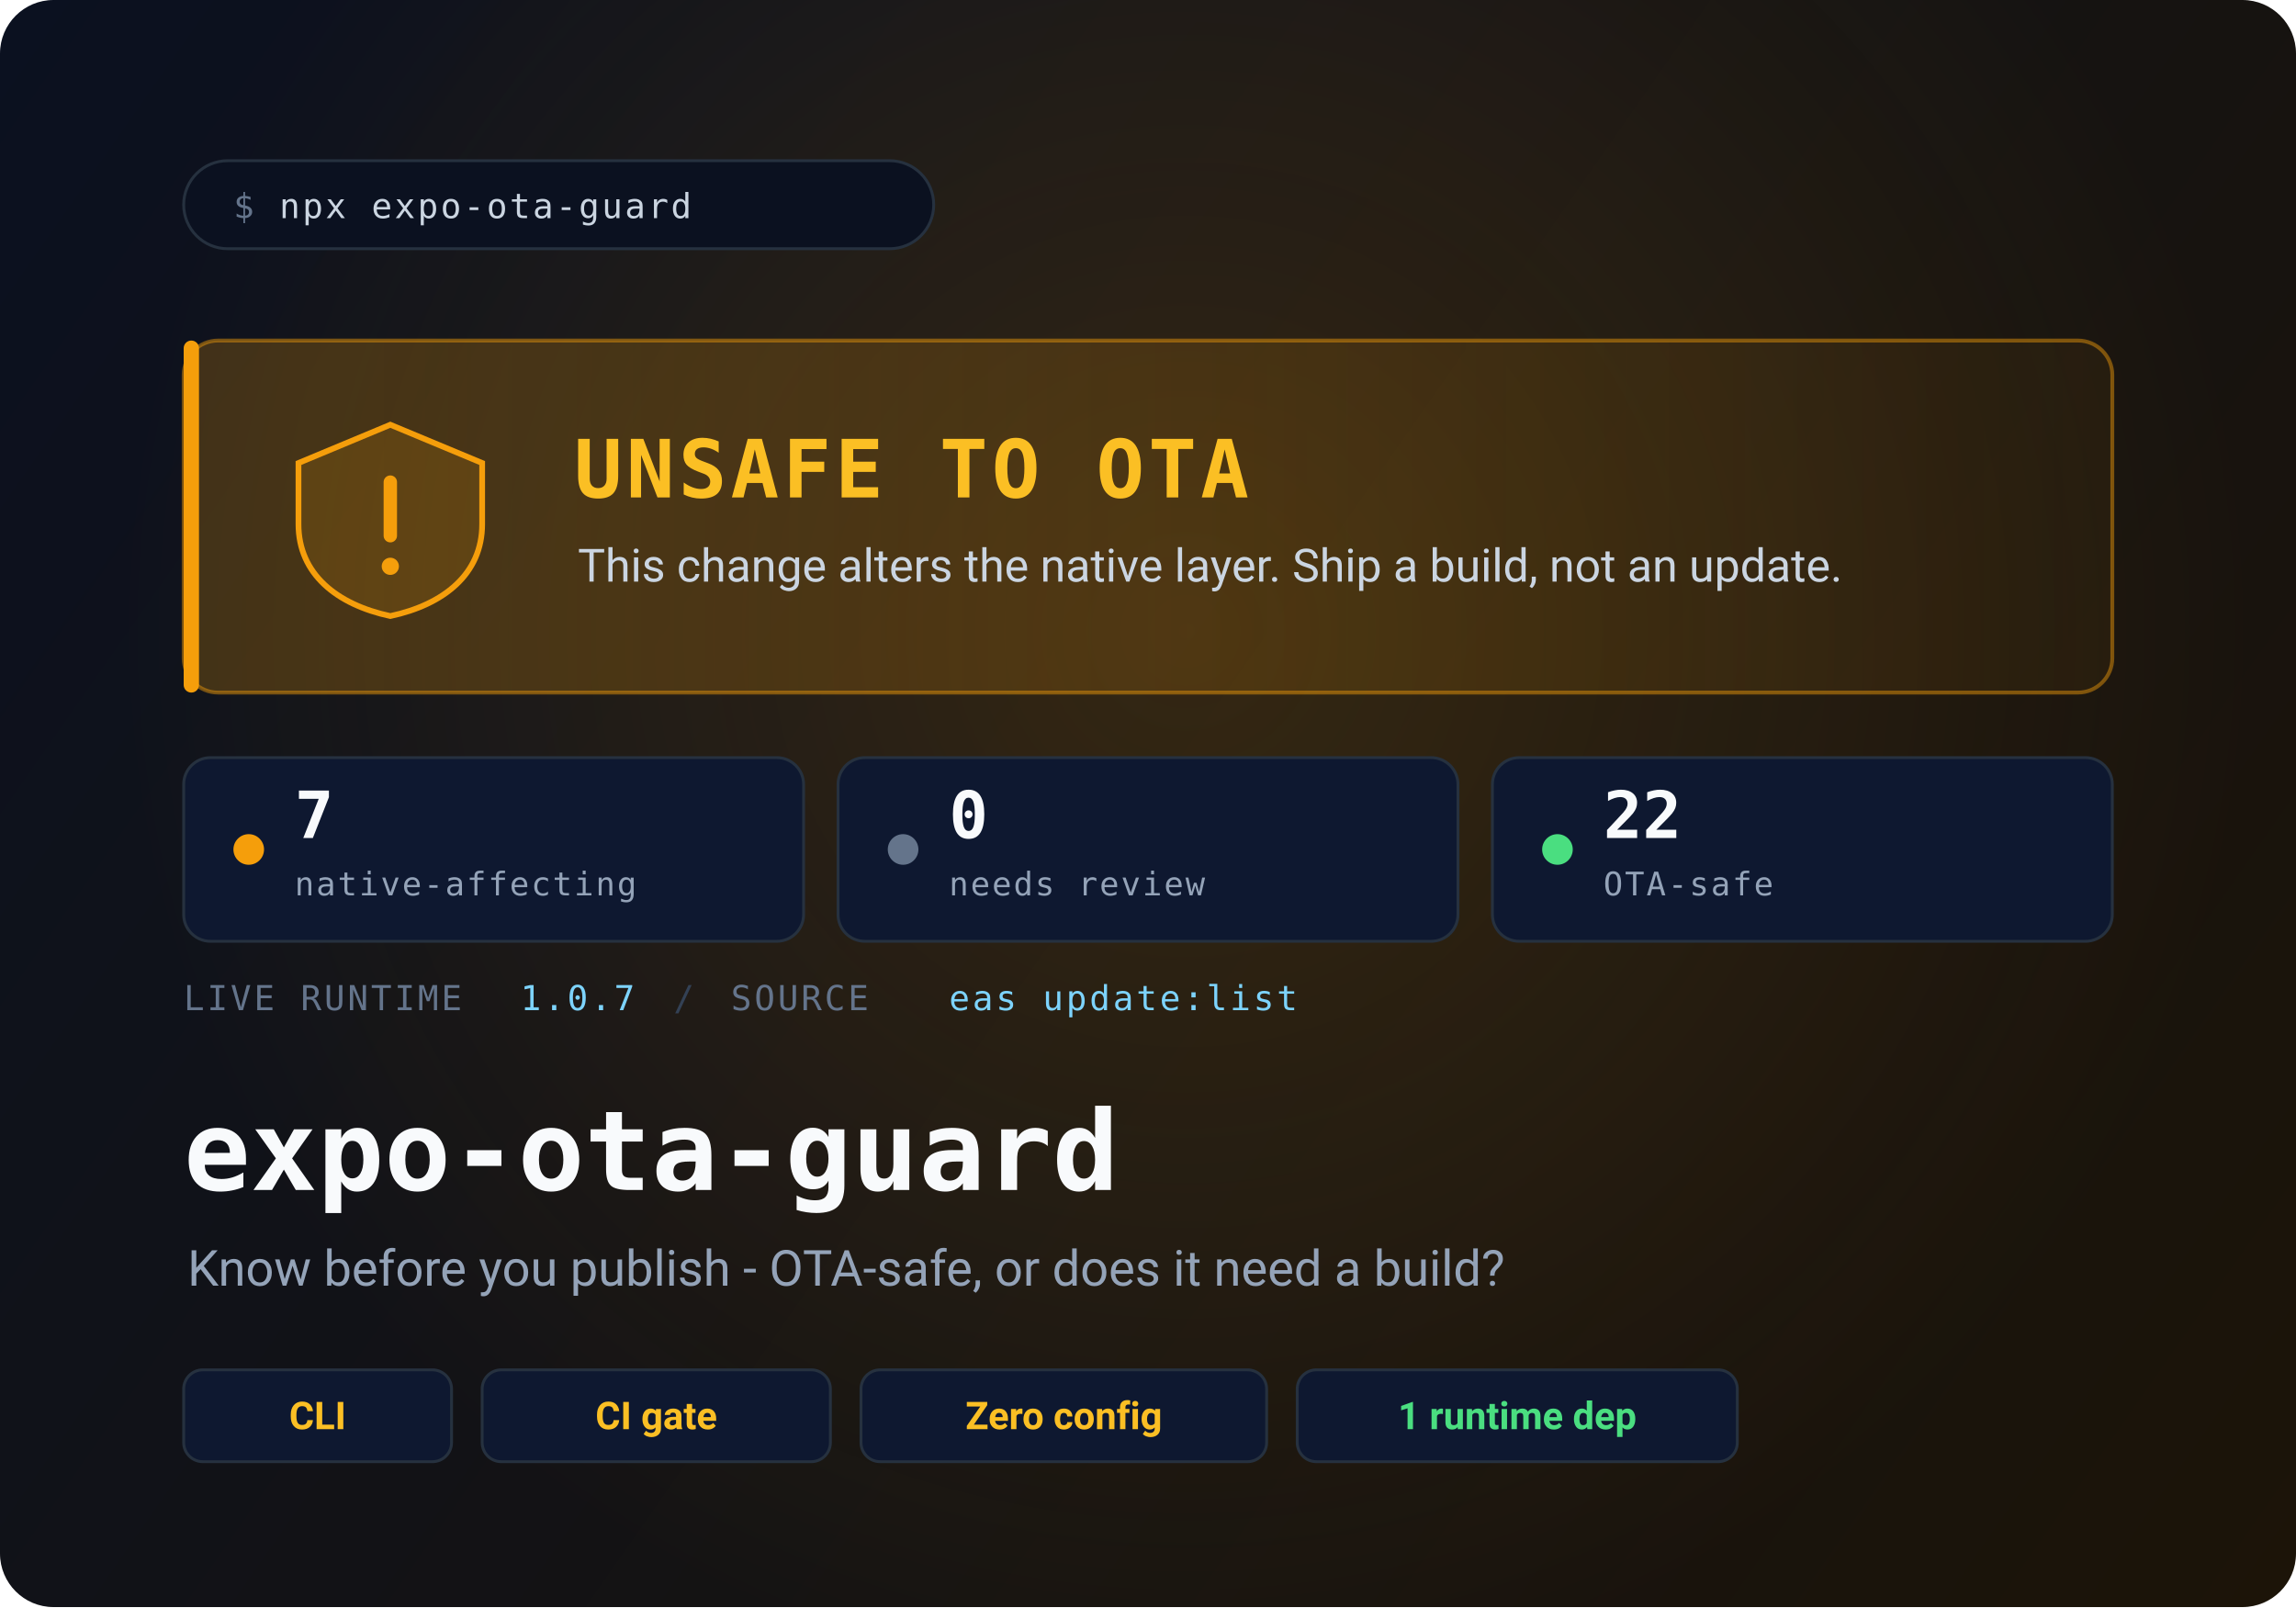
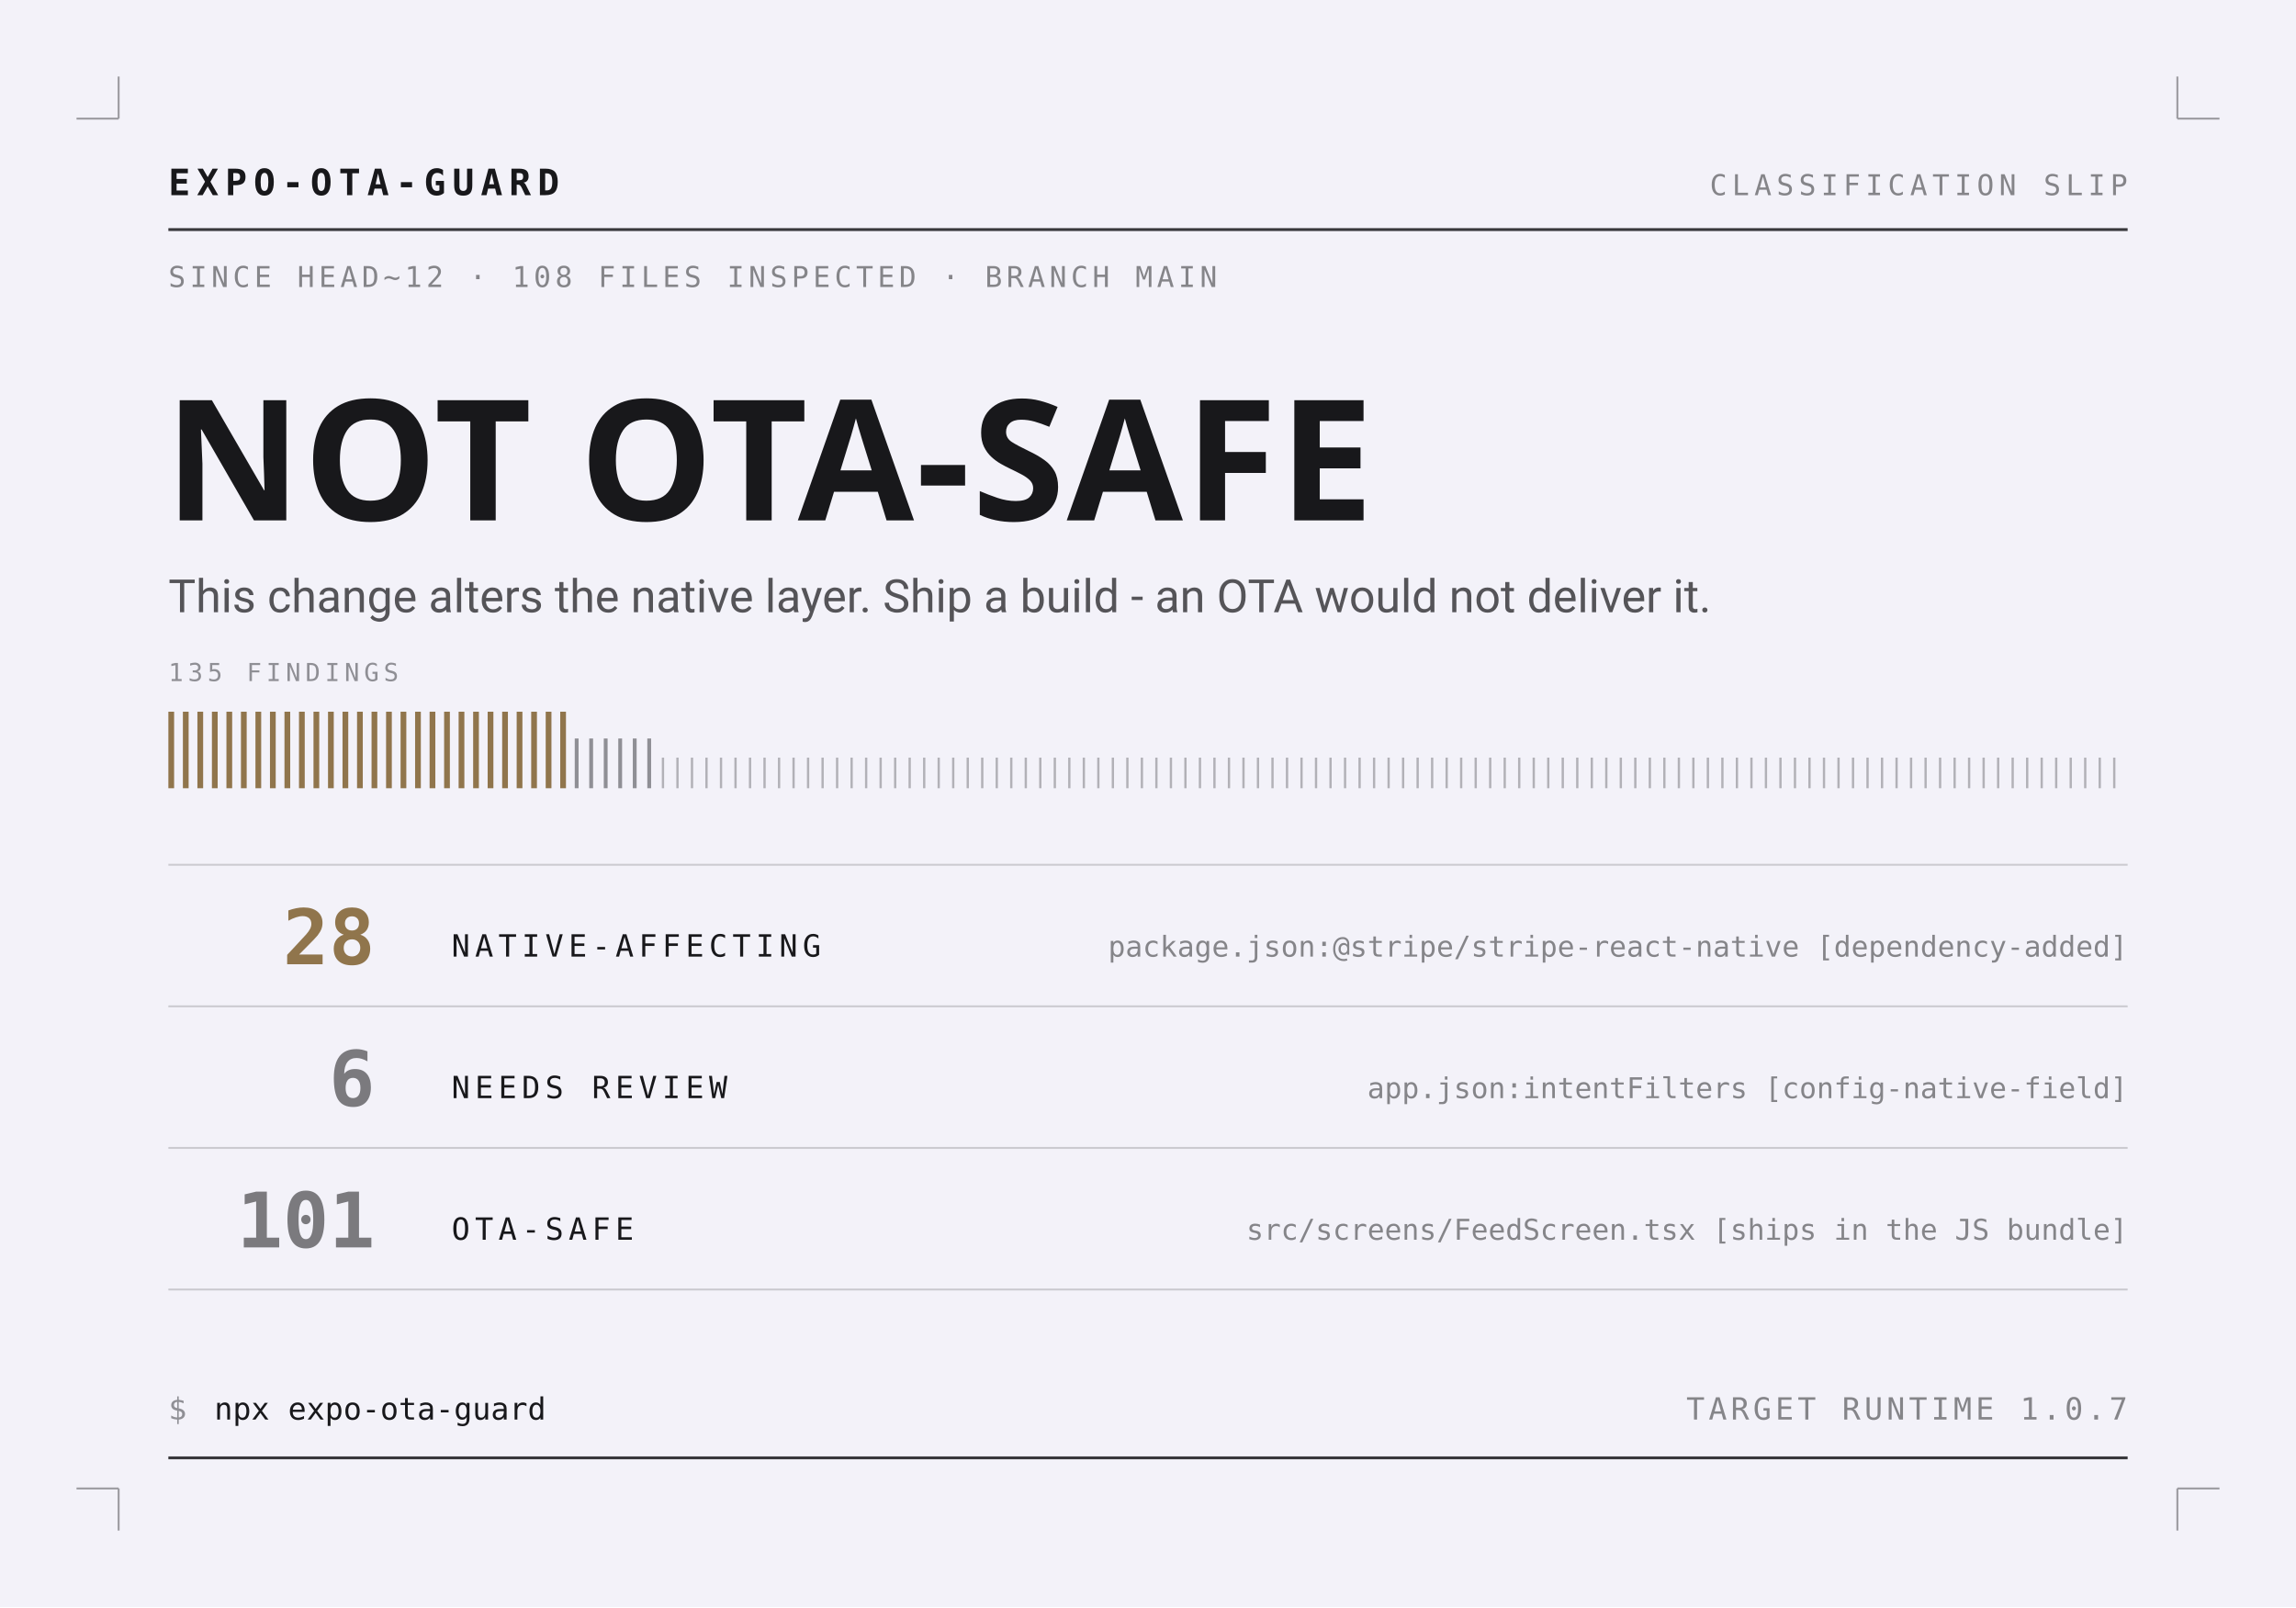
- <svg xmlns="http://www.w3.org/2000/svg" width="1200" height="840" viewBox="0 0 1200 840" fill="none" role="img" aria-label="expo-ota-guard - is this change safe to ship over the air?">
-   <defs>
-     <linearGradient id="bg" x1="0" y1="0" x2="1200" y2="840" gradientUnits="userSpaceOnUse">
-       <stop offset="0" stop-color="#0b1120" />
-       <stop offset="1" stop-color="#1c1408" />
-     </linearGradient>
-     <radialGradient id="glow" cx="620" cy="330" r="560" gradientUnits="userSpaceOnUse">
-       <stop offset="0" stop-color="#f59e0b" stop-opacity="0.15" />
-       <stop offset="1" stop-color="#f59e0b" stop-opacity="0" />
-     </radialGradient>
-     <linearGradient id="verdict" x1="96" y1="0" x2="1104" y2="0" gradientUnits="userSpaceOnUse">
-       <stop offset="0" stop-color="#f59e0b" stop-opacity="0.22" />
-       <stop offset="1" stop-color="#f59e0b" stop-opacity="0.03" />
-     </linearGradient>
-   </defs>
-   <rect width="1200" height="840" rx="28" fill="url(#bg)" />
-   <rect width="1200" height="840" rx="28" fill="url(#glow)" />
-   <g transform="translate(96 84)">
-     <rect width="392" height="46" rx="23" fill="#0b1120" stroke="#26313f" stroke-width="1.5" />
-     <text x="26" y="30" font-family="ui-monospace, 'SF Mono', Menlo, Consolas, monospace" font-size="18" letter-spacing="1.2" fill="#64748b">$</text>
-     <text x="50" y="30" font-family="ui-monospace, 'SF Mono', Menlo, Consolas, monospace" font-size="18" letter-spacing="1.2" fill="#cbd5e1">npx expo-ota-guard</text>
+ <svg xmlns="http://www.w3.org/2000/svg" width="1200" height="840" viewBox="0 0 1200 840" fill="none" role="img" aria-label="expo-ota-guard classification slip: 28 native-affecting, 6 needing review, 101 OTA-safe findings across 108 changed files, verdict not OTA-safe">
+   <rect width="1200" height="840" fill="#f3f2f9" />
+   <g stroke="#18181b" stroke-opacity="0.4" stroke-width="1">
+     <path d="M40 62 H62 M62 40 V62" />
+     <path d="M1160 62 H1138 M1138 40 V62" />
+     <path d="M40 778 H62 M62 800 V778" />
+     <path d="M1160 778 H1138 M1138 800 V778" />
  </g>
-   <g transform="translate(96 178)">
-     <rect width="1008" height="184" rx="18" fill="url(#verdict)" stroke="#f59e0b" stroke-opacity="0.45" stroke-width="2" />
-     <rect width="8" height="184" rx="4" fill="#f59e0b" />
-     <g transform="translate(60 44)">
-       <path d="M48 0 L96 20 V52 C96 78 76 94 48 100 C20 94 0 78 0 52 V20 Z" fill="#f59e0b" fill-opacity="0.14" stroke="#f59e0b" stroke-width="3" />
-       <path d="M48 30 V58" stroke="#f59e0b" stroke-width="7" stroke-linecap="round" />
-       <circle cx="48" cy="74" r="4.5" fill="#f59e0b" />
+   <g font-family="ui-monospace, 'SF Mono', Menlo, Consolas, monospace">
+     <text x="88" y="102" font-size="19" font-weight="700" letter-spacing="3.4" fill="#18181b">EXPO-OTA-GUARD</text>
+     <text x="1112" y="102" text-anchor="end" font-size="15" letter-spacing="2.6" fill="#18181b" fill-opacity="0.5">CLASSIFICATION SLIP</text>
+     <path d="M88 120 H1112" stroke="#18181b" stroke-opacity="0.85" stroke-width="1.5" />
+     <text x="88" y="150" font-size="15" letter-spacing="2.2" fill="#18181b" fill-opacity="0.5">SINCE HEAD~12  ·  108 FILES INSPECTED  ·  BRANCH MAIN</text>
+   </g>
+   <text x="86" y="272" font-family="'Arial Black', 'Segoe UI', system-ui, sans-serif" font-weight="900" font-size="88" letter-spacing="1" fill="#18181b">NOT OTA-SAFE</text>
+   <text x="88" y="320" font-family="ui-sans-serif, system-ui, 'Segoe UI', Roboto, sans-serif" font-size="24" fill="#18181b" fill-opacity="0.72">This change alters the native layer. Ship a build - an OTA would not deliver it.</text>
+   <text x="88" y="356" font-family="ui-monospace, 'SF Mono', Menlo, Consolas, monospace" font-size="13" letter-spacing="2.4" fill="#18181b" fill-opacity="0.45">135 FINDINGS</text>
+   <g fill="#90754c">
+     <rect x="88.00" y="372" width="3" height="40" />
+     <rect x="95.59" y="372" width="3" height="40" />
+     <rect x="103.17" y="372" width="3" height="40" />
+     <rect x="110.76" y="372" width="3" height="40" />
+     <rect x="118.34" y="372" width="3" height="40" />
+     <rect x="125.93" y="372" width="3" height="40" />
+     <rect x="133.51" y="372" width="3" height="40" />
+     <rect x="141.10" y="372" width="3" height="40" />
+     <rect x="148.68" y="372" width="3" height="40" />
+     <rect x="156.27" y="372" width="3" height="40" />
+     <rect x="163.85" y="372" width="3" height="40" />
+     <rect x="171.44" y="372" width="3" height="40" />
+     <rect x="179.02" y="372" width="3" height="40" />
+     <rect x="186.61" y="372" width="3" height="40" />
+     <rect x="194.19" y="372" width="3" height="40" />
+     <rect x="201.78" y="372" width="3" height="40" />
+     <rect x="209.36" y="372" width="3" height="40" />
+     <rect x="216.95" y="372" width="3" height="40" />
+     <rect x="224.53" y="372" width="3" height="40" />
+     <rect x="232.12" y="372" width="3" height="40" />
+     <rect x="239.70" y="372" width="3" height="40" />
+     <rect x="247.29" y="372" width="3" height="40" />
+     <rect x="254.87" y="372" width="3" height="40" />
+     <rect x="262.46" y="372" width="3" height="40" />
+     <rect x="270.04" y="372" width="3" height="40" />
+     <rect x="277.63" y="372" width="3" height="40" />
+     <rect x="285.21" y="372" width="3" height="40" />
+     <rect x="292.80" y="372" width="3" height="40" />
+   </g>
+   <g fill="#18181b" fill-opacity="0.45">
+     <rect x="300.39" y="386" width="2" height="26" />
+     <rect x="307.97" y="386" width="2" height="26" />
+     <rect x="315.56" y="386" width="2" height="26" />
+     <rect x="323.14" y="386" width="2" height="26" />
+     <rect x="330.73" y="386" width="2" height="26" />
+     <rect x="338.31" y="386" width="2" height="26" />
+   </g>
+   <g fill="#18181b" fill-opacity="0.3">
+     <rect x="345.90" y="396" width="1.2" height="16" />
+     <rect x="353.48" y="396" width="1.2" height="16" />
+     <rect x="361.07" y="396" width="1.2" height="16" />
+     <rect x="368.65" y="396" width="1.2" height="16" />
+     <rect x="376.24" y="396" width="1.2" height="16" />
+     <rect x="383.82" y="396" width="1.2" height="16" />
+     <rect x="391.41" y="396" width="1.2" height="16" />
+     <rect x="398.99" y="396" width="1.2" height="16" />
+     <rect x="406.58" y="396" width="1.2" height="16" />
+     <rect x="414.16" y="396" width="1.2" height="16" />
+     <rect x="421.75" y="396" width="1.2" height="16" />
+     <rect x="429.33" y="396" width="1.2" height="16" />
+     <rect x="436.92" y="396" width="1.2" height="16" />
+     <rect x="444.50" y="396" width="1.2" height="16" />
+     <rect x="452.09" y="396" width="1.2" height="16" />
+     <rect x="459.67" y="396" width="1.2" height="16" />
+     <rect x="467.26" y="396" width="1.2" height="16" />
+     <rect x="474.84" y="396" width="1.2" height="16" />
+     <rect x="482.43" y="396" width="1.2" height="16" />
+     <rect x="490.01" y="396" width="1.2" height="16" />
+     <rect x="497.60" y="396" width="1.2" height="16" />
+     <rect x="505.19" y="396" width="1.2" height="16" />
+     <rect x="512.77" y="396" width="1.2" height="16" />
+     <rect x="520.36" y="396" width="1.2" height="16" />
+     <rect x="527.94" y="396" width="1.2" height="16" />
+     <rect x="535.53" y="396" width="1.2" height="16" />
+     <rect x="543.11" y="396" width="1.2" height="16" />
+     <rect x="550.70" y="396" width="1.2" height="16" />
+     <rect x="558.28" y="396" width="1.2" height="16" />
+     <rect x="565.87" y="396" width="1.2" height="16" />
+     <rect x="573.45" y="396" width="1.2" height="16" />
+     <rect x="581.04" y="396" width="1.2" height="16" />
+     <rect x="588.62" y="396" width="1.2" height="16" />
+     <rect x="596.21" y="396" width="1.2" height="16" />
+     <rect x="603.79" y="396" width="1.2" height="16" />
+     <rect x="611.38" y="396" width="1.2" height="16" />
+     <rect x="618.96" y="396" width="1.2" height="16" />
+     <rect x="626.55" y="396" width="1.2" height="16" />
+     <rect x="634.13" y="396" width="1.2" height="16" />
+     <rect x="641.72" y="396" width="1.2" height="16" />
+     <rect x="649.30" y="396" width="1.2" height="16" />
+     <rect x="656.89" y="396" width="1.2" height="16" />
+     <rect x="664.47" y="396" width="1.2" height="16" />
+     <rect x="672.06" y="396" width="1.2" height="16" />
+     <rect x="679.64" y="396" width="1.2" height="16" />
+     <rect x="687.23" y="396" width="1.2" height="16" />
+     <rect x="694.81" y="396" width="1.2" height="16" />
+     <rect x="702.40" y="396" width="1.2" height="16" />
+     <rect x="709.99" y="396" width="1.2" height="16" />
+     <rect x="717.57" y="396" width="1.2" height="16" />
+     <rect x="725.16" y="396" width="1.2" height="16" />
+     <rect x="732.74" y="396" width="1.2" height="16" />
+     <rect x="740.33" y="396" width="1.2" height="16" />
+     <rect x="747.91" y="396" width="1.2" height="16" />
+     <rect x="755.50" y="396" width="1.2" height="16" />
+     <rect x="763.08" y="396" width="1.2" height="16" />
+     <rect x="770.67" y="396" width="1.2" height="16" />
+     <rect x="778.25" y="396" width="1.2" height="16" />
+     <rect x="785.84" y="396" width="1.2" height="16" />
+     <rect x="793.42" y="396" width="1.2" height="16" />
+     <rect x="801.01" y="396" width="1.2" height="16" />
+     <rect x="808.59" y="396" width="1.2" height="16" />
+     <rect x="816.18" y="396" width="1.2" height="16" />
+     <rect x="823.76" y="396" width="1.2" height="16" />
+     <rect x="831.35" y="396" width="1.2" height="16" />
+     <rect x="838.93" y="396" width="1.2" height="16" />
+     <rect x="846.52" y="396" width="1.2" height="16" />
+     <rect x="854.10" y="396" width="1.2" height="16" />
+     <rect x="861.69" y="396" width="1.2" height="16" />
+     <rect x="869.27" y="396" width="1.2" height="16" />
+     <rect x="876.86" y="396" width="1.2" height="16" />
+     <rect x="884.44" y="396" width="1.2" height="16" />
+     <rect x="892.03" y="396" width="1.2" height="16" />
+     <rect x="899.61" y="396" width="1.2" height="16" />
+     <rect x="907.20" y="396" width="1.2" height="16" />
+     <rect x="914.79" y="396" width="1.2" height="16" />
+     <rect x="922.37" y="396" width="1.2" height="16" />
+     <rect x="929.96" y="396" width="1.2" height="16" />
+     <rect x="937.54" y="396" width="1.2" height="16" />
+     <rect x="945.13" y="396" width="1.2" height="16" />
+     <rect x="952.71" y="396" width="1.2" height="16" />
+     <rect x="960.30" y="396" width="1.2" height="16" />
+     <rect x="967.88" y="396" width="1.2" height="16" />
+     <rect x="975.47" y="396" width="1.2" height="16" />
+     <rect x="983.05" y="396" width="1.2" height="16" />
+     <rect x="990.64" y="396" width="1.2" height="16" />
+     <rect x="998.22" y="396" width="1.2" height="16" />
+     <rect x="1005.81" y="396" width="1.2" height="16" />
+     <rect x="1013.39" y="396" width="1.2" height="16" />
+     <rect x="1020.98" y="396" width="1.2" height="16" />
+     <rect x="1028.56" y="396" width="1.2" height="16" />
+     <rect x="1036.15" y="396" width="1.2" height="16" />
+     <rect x="1043.73" y="396" width="1.2" height="16" />
+     <rect x="1051.32" y="396" width="1.2" height="16" />
+     <rect x="1058.90" y="396" width="1.2" height="16" />
+     <rect x="1066.49" y="396" width="1.2" height="16" />
+     <rect x="1074.07" y="396" width="1.2" height="16" />
+     <rect x="1081.66" y="396" width="1.2" height="16" />
+     <rect x="1089.24" y="396" width="1.2" height="16" />
+     <rect x="1096.83" y="396" width="1.2" height="16" />
+     <rect x="1104.41" y="396" width="1.2" height="16" />
+   </g>
+   <g font-family="ui-monospace, 'SF Mono', Menlo, Consolas, monospace">
+     <g stroke="#18181b" stroke-opacity="0.18" stroke-width="1">
+       <path d="M88 452 H1112" />
+       <path d="M88 526 H1112" />
+       <path d="M88 600 H1112" />
+       <path d="M88 674 H1112" />
    </g>
-     <text x="204" y="82" font-family="ui-monospace, 'SF Mono', Menlo, Consolas, monospace" font-size="42" font-weight="700" letter-spacing="2" fill="#fbbf24">UNSAFE TO OTA</text>
-     <text x="206" y="126" font-family="ui-sans-serif, system-ui, -apple-system, 'Segoe UI', Roboto, sans-serif" font-size="24" fill="#cbd5e1">This change alters the native layer. Ship a build, not an update.</text>
-   </g>
-   <g transform="translate(96 396)" font-family="ui-monospace, 'SF Mono', Menlo, Consolas, monospace">
-     <g>
-       <rect width="324" height="96" rx="14" fill="#0e1830" stroke="#26313f" stroke-width="1.5" />
-       <circle cx="34" cy="48" r="8" fill="#f59e0b" />
-       <text x="58" y="42" font-size="34" font-weight="700" fill="#f8fafc">7</text>
-       <text x="58" y="72" font-size="17" letter-spacing="1" fill="#94a3b8">native-affecting</text>
+     <g font-size="40" font-weight="700" text-anchor="end">
+       <text x="196" y="504" fill="#90754c">28</text>
+       <text x="196" y="578" fill="#18181b" fill-opacity="0.55">6</text>
+       <text x="196" y="652" fill="#18181b" fill-opacity="0.55">101</text>
    </g>
-     <g transform="translate(342 0)">
-       <rect width="324" height="96" rx="14" fill="#0e1830" stroke="#26313f" stroke-width="1.5" />
-       <circle cx="34" cy="48" r="8" fill="#64748b" />
-       <text x="58" y="42" font-size="34" font-weight="700" fill="#f8fafc">0</text>
-       <text x="58" y="72" font-size="17" letter-spacing="1" fill="#94a3b8">needs review</text>
+     <g font-size="16" letter-spacing="2.6" fill="#18181b">
+       <text x="236" y="500">NATIVE-AFFECTING</text>
+       <text x="236" y="574">NEEDS REVIEW</text>
+       <text x="236" y="648">OTA-SAFE</text>
    </g>
-     <g transform="translate(684 0)">
-       <rect width="324" height="96" rx="14" fill="#0e1830" stroke="#26313f" stroke-width="1.5" />
-       <circle cx="34" cy="48" r="8" fill="#4ade80" />
-       <text x="58" y="42" font-size="34" font-weight="700" fill="#f8fafc">22</text>
-       <text x="58" y="72" font-size="17" letter-spacing="1" fill="#94a3b8">OTA-safe</text>
+     <g font-size="15" fill="#18181b" fill-opacity="0.5" text-anchor="end">
+       <text x="1112" y="500">package.json:@stripe/stripe-react-native  [dependency-added]</text>
+       <text x="1112" y="574">app.json:intentFilters  [config-native-field]</text>
+       <text x="1112" y="648">src/screens/FeedScreen.tsx  [ships in the JS bundle]</text>
    </g>
  </g>
-   <g transform="translate(96 528)" font-family="ui-monospace, 'SF Mono', Menlo, Consolas, monospace" font-size="18">
-     <text x="0" y="0" letter-spacing="1.4" fill="#64748b">LIVE RUNTIME</text>
-     <text x="176" y="0" letter-spacing="1.4" fill="#7dd3fc">1.0.7</text>
-     <text x="256" y="0" letter-spacing="1.4" fill="#334155">/</text>
-     <text x="286" y="0" letter-spacing="1.4" fill="#64748b">SOURCE</text>
-     <text x="400" y="0" letter-spacing="1.4" fill="#7dd3fc">eas update:list</text>
-   </g>
-   <text x="96" y="622" font-family="ui-monospace, 'SF Mono', Menlo, Consolas, monospace" font-size="58" font-weight="700" fill="#f8fafc">expo-ota-guard</text>
-   <text x="98" y="672" font-family="ui-sans-serif, system-ui, -apple-system, 'Segoe UI', Roboto, sans-serif" font-size="26" fill="#94a3b8">Know before you publish - OTA-safe, or does it need a build?</text>
-   <g transform="translate(96 716)" font-family="ui-sans-serif, system-ui, -apple-system, 'Segoe UI', Roboto, sans-serif" font-size="20" font-weight="600">
-     <g>
-       <rect width="140" height="48" rx="10" fill="#0e1830" stroke="#26313f" stroke-width="1.5" />
-       <text x="70" y="31" text-anchor="middle" fill="#fbbf24">CLI</text>
-     </g>
-     <g transform="translate(156 0)">
-       <rect width="182" height="48" rx="10" fill="#0e1830" stroke="#26313f" stroke-width="1.5" />
-       <text x="91" y="31" text-anchor="middle" fill="#fbbf24">CI gate</text>
-     </g>
-     <g transform="translate(354 0)">
-       <rect width="212" height="48" rx="10" fill="#0e1830" stroke="#26313f" stroke-width="1.5" />
-       <text x="106" y="31" text-anchor="middle" fill="#fbbf24">Zero config</text>
-     </g>
-     <g transform="translate(582 0)">
-       <rect width="230" height="48" rx="10" fill="#0e1830" stroke="#26313f" stroke-width="1.5" />
-       <text x="115" y="31" text-anchor="middle" fill="#4ade80">1 runtime dep</text>
-     </g>
+   <g font-family="ui-monospace, 'SF Mono', Menlo, Consolas, monospace" font-size="16">
+     <text x="88" y="742" fill="#18181b" fill-opacity="0.45">$</text>
+     <text x="112" y="742" fill="#18181b">npx expo-ota-guard</text>
+     <text x="1112" y="742" text-anchor="end" letter-spacing="2" fill="#18181b" fill-opacity="0.5">TARGET RUNTIME 1.0.7</text>
+     <path d="M88 762 H1112" stroke="#18181b" stroke-opacity="0.85" stroke-width="1.5" />
  </g>
</svg>
